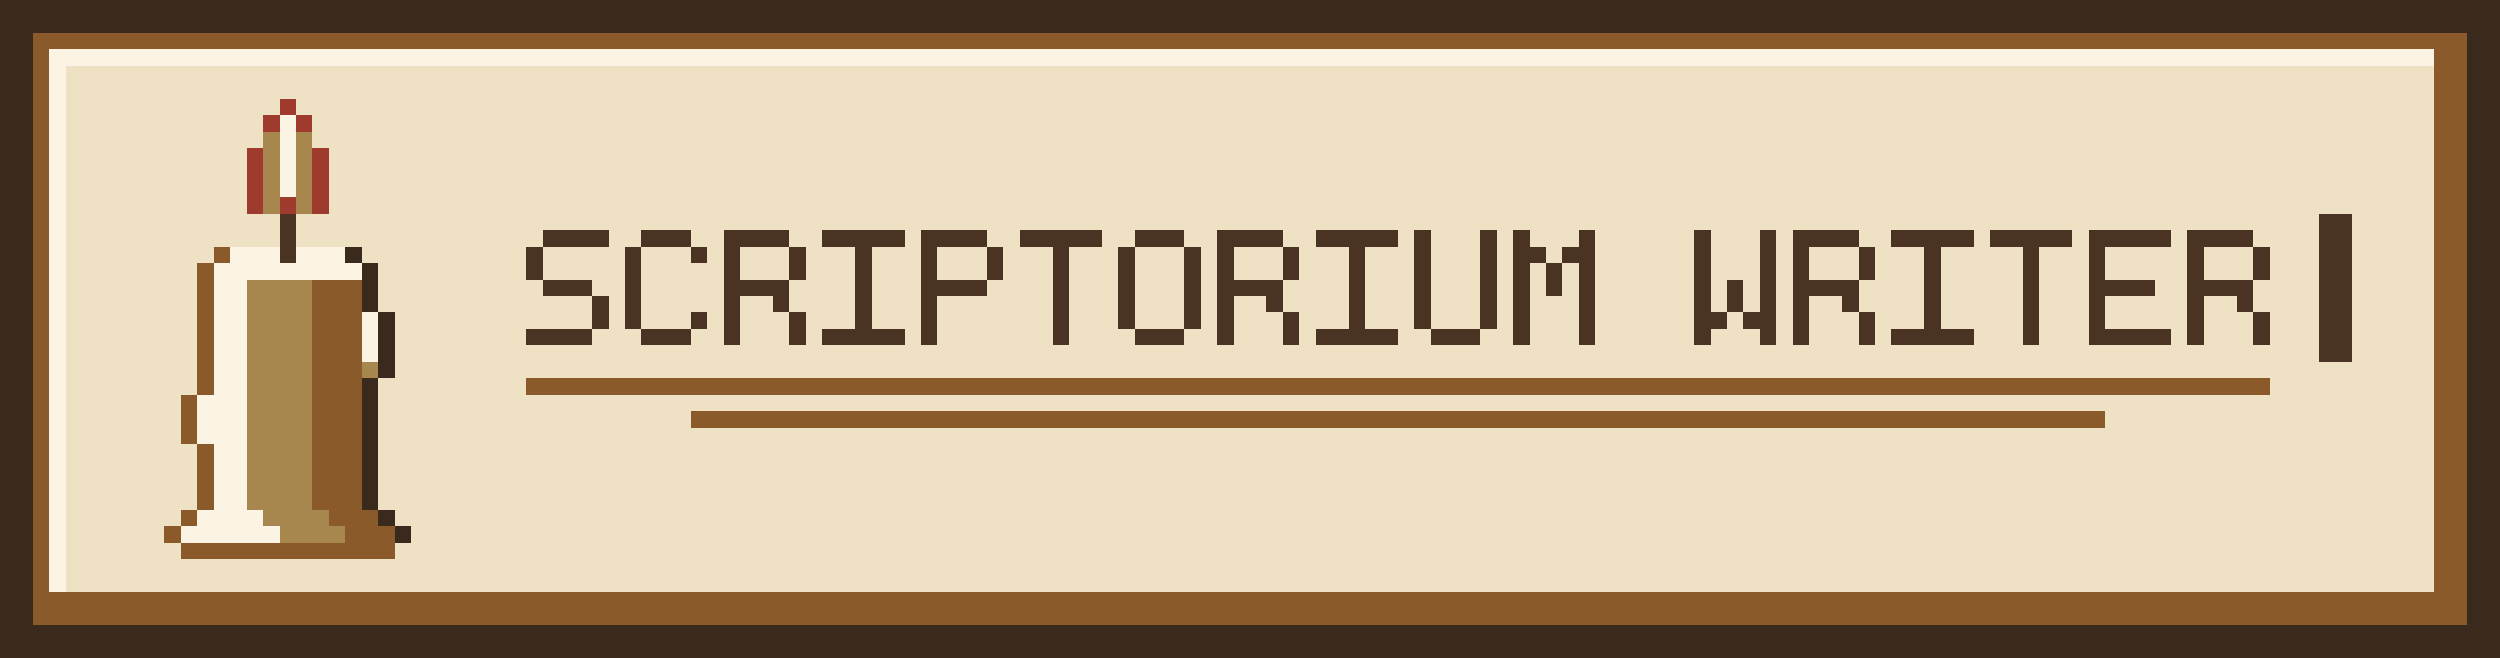
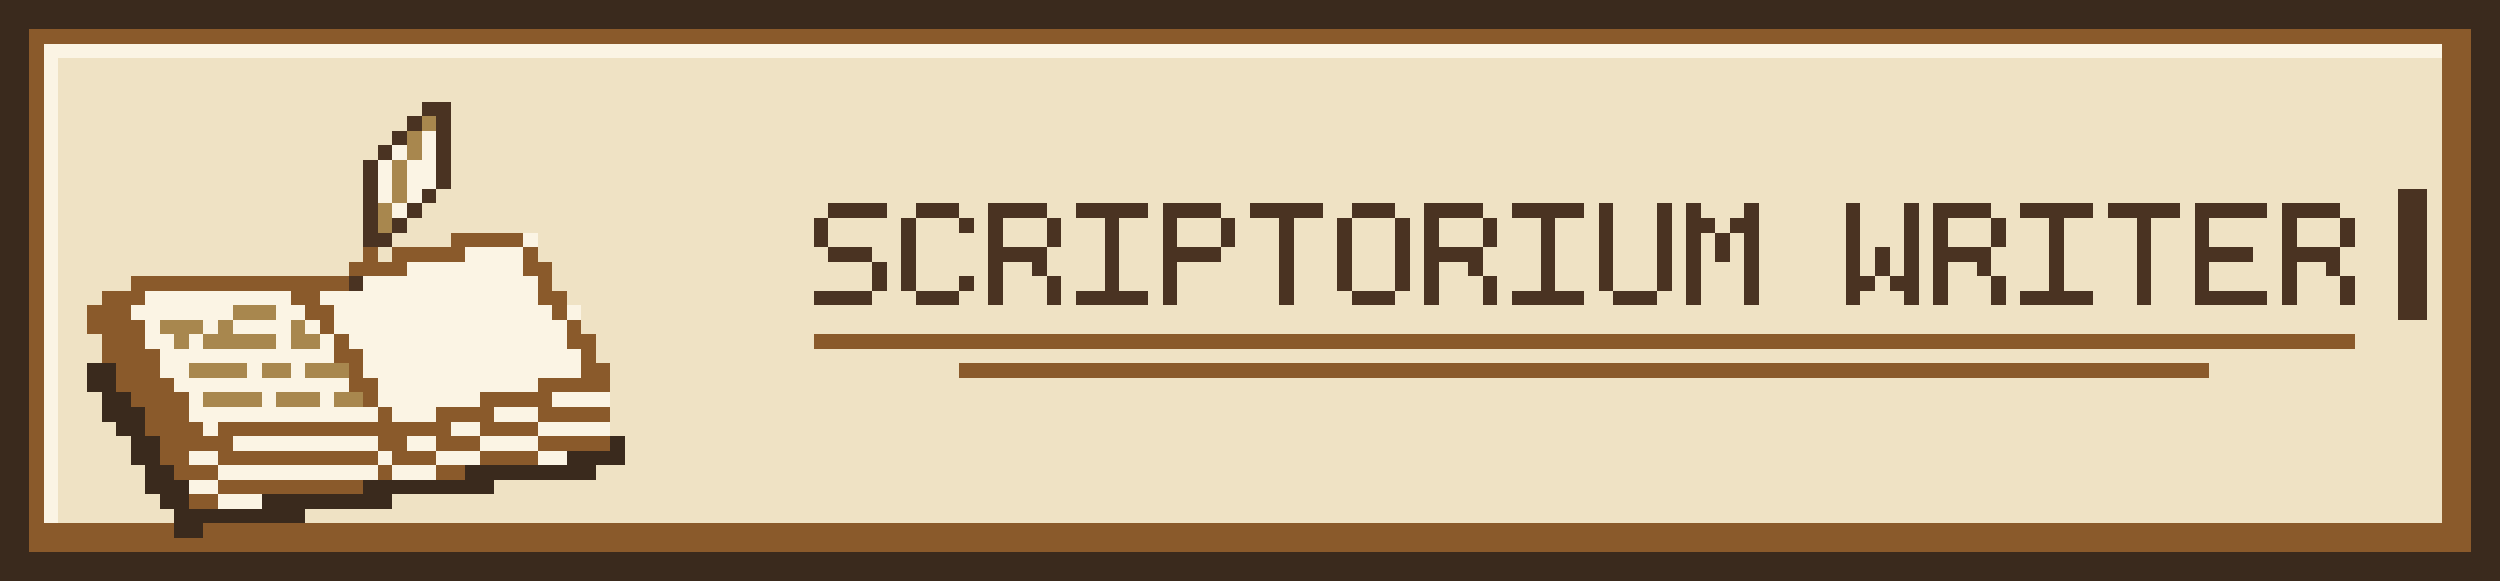
- <svg xmlns="http://www.w3.org/2000/svg" viewBox="0 0 152 40" width="912" height="240" shape-rendering="crispEdges" role="img" aria-label="Scriptorium Writer">
-   <path fill="#3a2a1d" d="M0 0h152v2h-152zM0 2h2v36h-2zM150 2h2v36h-2zM21 15h1v1h-1zM22 16h1v3h-1zM23 19h1v4h-1zM22 23h1v8h-1zM23 31h1v1h-1zM24 32h1v1h-1zM0 38h152v2h-152z" />
-   <path fill="#8a5a2b" d="M2 2h148v1h-148zM2 3h1v33h-1zM148 3h2v33h-2zM13 15h1v1h-1zM12 16h1v8h-1zM19 17h3v14h-3zM32 23h106v1h-106zM11 24h1v3h-1zM42 25h86v1h-86zM12 27h1v4h-1zM11 31h1v1h-1zM20 31h3v1h-3zM10 32h1v1h-1zM21 32h3v1h-3zM11 33h13v1h-13zM2 36h148v2h-148z" />
-   <path fill="#fbf4e4" d="M3 3h145v1h-145zM3 4h1v32h-1zM14 15h3v1h-3zM18 15h3v1h-3zM13 16h9v1h-9zM13 17h2v7h-2zM22 19h1v3h-1zM12 24h3v3h-3zM13 27h2v4h-2zM12 31h4v1h-4zM11 32h6v1h-6z" />
-   <path fill="#efe2c4" d="M4 4h144v9h-144zM4 13h13v2h-13zM18 13h130v1h-130zM18 14h15v1h-15zM37 14h2v1h-2zM42 14h2v1h-2zM48 14h2v1h-2zM55 14h1v1h-1zM60 14h2v1h-2zM67 14h2v1h-2zM72 14h2v1h-2zM78 14h2v1h-2zM85 14h1v1h-1zM87 14h3v6h-3zM91 14h1v6h-1zM93 14h3v1h-3zM97 14h6v7h-6zM104 14h3v3h-3zM108 14h1v7h-1zM113 14h2v1h-2zM120 14h1v1h-1zM126 14h1v1h-1zM132 14h1v1h-1zM137 14h11v1h-11zM4 15h9v1h-9zM22 15h10v1h-10zM33 15h5v2h-5zM39 15h3v1h-3zM43 15h1v1h-1zM45 15h3v2h-3zM49 15h3v2h-3zM53 15h3v5h-3zM57 15h3v2h-3zM61 15h3v2h-3zM65 15h3v5h-3zM69 15h3v5h-3zM73 15h1v5h-1zM75 15h3v2h-3zM79 15h3v2h-3zM83 15h3v5h-3zM94 15h1v1h-1zM110 15h3v2h-3zM114 15h3v2h-3zM118 15h5v5h-5zM124 15h3v6h-3zM128 15h5v2h-5zM134 15h3v2h-3zM138 15h10v2h-10zM4 16h8v8h-8zM23 16h9v1h-9zM39 16h5v3h-5zM93 16h1v2h-1zM95 16h1v2h-1zM23 17h10v1h-10zM36 17h2v1h-2zM48 17h4v2h-4zM60 17h4v1h-4zM78 17h4v2h-4zM104 17h1v2h-1zM106 17h1v2h-1zM113 17h4v2h-4zM131 17h2v1h-2zM137 17h11v2h-11zM23 18h13v1h-13zM37 18h1v2h-1zM45 18h2v1h-2zM57 18h7v3h-7zM75 18h2v1h-2zM93 18h3v3h-3zM110 18h2v1h-2zM128 18h5v2h-5zM134 18h2v1h-2zM24 19h12v1h-12zM39 19h3v1h-3zM43 19h1v1h-1zM45 19h3v2h-3zM49 19h3v1h-3zM75 19h3v2h-3zM79 19h3v1h-3zM105 19h1v1h-1zM110 19h3v2h-3zM114 19h3v1h-3zM134 19h3v2h-3zM138 19h10v2h-10zM24 20h8v1h-8zM36 20h3v1h-3zM42 20h2v1h-2zM49 20h1v1h-1zM55 20h1v1h-1zM65 20h4v1h-4zM72 20h2v1h-2zM79 20h1v1h-1zM85 20h2v1h-2zM90 20h2v1h-2zM104 20h3v1h-3zM114 20h1v1h-1zM120 20h3v1h-3zM132 20h1v1h-1zM24 21h124v2h-124zM23 23h9v1h-9zM138 23h10v1h-10zM4 24h7v3h-7zM23 24h125v1h-125zM23 25h19v1h-19zM128 25h20v1h-20zM23 26h125v5h-125zM4 27h8v4h-8zM4 31h7v1h-7zM24 31h124v1h-124zM4 32h6v1h-6zM25 32h123v1h-123zM4 33h7v1h-7zM24 33h124v1h-124zM4 34h144v2h-144z" />
-   <path fill="#4a3322" d="M17 13h1v3h-1zM33 14h4v1h-4zM39 14h3v1h-3zM44 14h4v1h-4zM50 14h5v1h-5zM56 14h4v1h-4zM62 14h5v1h-5zM69 14h3v1h-3zM74 14h4v1h-4zM80 14h5v1h-5zM86 14h1v6h-1zM90 14h1v6h-1zM92 14h1v1h-1zM96 14h1v1h-1zM103 14h1v5h-1zM107 14h1v5h-1zM109 14h4v1h-4zM115 14h5v1h-5zM121 14h5v1h-5zM127 14h5v1h-5zM133 14h4v1h-4zM32 15h1v2h-1zM38 15h1v5h-1zM42 15h1v1h-1zM44 15h1v2h-1zM48 15h1v2h-1zM52 15h1v5h-1zM56 15h1v2h-1zM60 15h1v2h-1zM64 15h1v6h-1zM68 15h1v5h-1zM72 15h1v5h-1zM74 15h1v2h-1zM78 15h1v2h-1zM82 15h1v5h-1zM92 15h2v1h-2zM95 15h2v1h-2zM109 15h1v2h-1zM113 15h1v2h-1zM117 15h1v5h-1zM123 15h1v6h-1zM127 15h1v2h-1zM133 15h1v2h-1zM137 15h1v2h-1zM92 16h1v5h-1zM94 16h1v2h-1zM96 16h1v5h-1zM33 17h3v1h-3zM44 17h4v1h-4zM56 17h4v1h-4zM74 17h4v1h-4zM105 17h1v2h-1zM109 17h4v1h-4zM127 17h4v1h-4zM133 17h4v1h-4zM36 18h1v2h-1zM44 18h1v3h-1zM47 18h1v1h-1zM56 18h1v3h-1zM74 18h1v3h-1zM77 18h1v1h-1zM109 18h1v3h-1zM112 18h1v1h-1zM127 18h1v2h-1zM133 18h1v3h-1zM136 18h1v1h-1zM42 19h1v1h-1zM48 19h1v2h-1zM78 19h1v2h-1zM103 19h2v1h-2zM106 19h2v1h-2zM113 19h1v2h-1zM137 19h1v2h-1zM32 20h4v1h-4zM39 20h3v1h-3zM50 20h5v1h-5zM69 20h3v1h-3zM80 20h5v1h-5zM87 20h3v1h-3zM103 20h1v1h-1zM107 20h1v1h-1zM115 20h5v1h-5zM127 20h5v1h-5z" />
-   <path fill="#a8874e" d="M15 17h4v14h-4zM22 22h1v1h-1zM16 31h4v1h-4zM17 32h4v1h-4z" />
-   <g opacity="1">
-     <path fill="#9e3b2e" d="M17 6h1v1h-1zM16 7h1v1h-1zM18 7h1v1h-1zM15 9h1v4h-1zM19 9h1v4h-1zM17 12h1v1h-1z" />
-     <path fill="#fbf4e4" d="M17 7h1v5h-1z" />
-     <path fill="#a8874e" d="M16 8h1v5h-1zM18 8h1v5h-1z" />
-     <animate attributeName="opacity" values="1;0;0;0" keyTimes="0;0.22;0.44;0.72" dur="1.05s" calcMode="discrete" repeatCount="indefinite" />
+ <svg xmlns="http://www.w3.org/2000/svg" viewBox="0 0 172 40" width="1032" height="240" shape-rendering="crispEdges" role="img" aria-label="Scriptorium Writer">
+   <defs>
+     <clipPath id="line0">
+       <rect x="24" y="18" width="0" height="4">
+         <animate attributeName="width" values="0;0;0;0;0;1;2;3;4;5;6;7;8;9;10;11;11;11;11;11;11;11;11;11;11;11;11;11;11;11;11;11;11;11;11;11;11;11;11;11;11;11;11;11;11;11;11;11;11;11;11;11;11;11;11;11;11;11;11;11;11;11;11;11;11;11;11;11;11;11;11;11;11;11;11;11;11;11;11;11;11;11;11;0;0;0;0;0;0;0;0;0;0;0;0;0;0;0;0;0;0;0" dur="8.67s" calcMode="discrete" repeatCount="indefinite" />
+       </rect>
+     </clipPath>
+     <clipPath id="line1">
+       <rect x="25" y="20" width="0" height="4">
+         <animate attributeName="width" values="0;0;0;0;0;0;0;0;0;0;0;0;0;0;0;0;0;0;0;0;0;0;0;0;1;2;3;4;5;6;7;8;9;10;11;11;11;11;11;11;11;11;11;11;11;11;11;11;11;11;11;11;11;11;11;11;11;11;11;11;11;11;11;11;11;11;11;11;11;11;11;11;11;11;11;11;11;11;11;11;11;11;11;0;0;0;0;0;0;0;0;0;0;0;0;0;0;0;0;0;0;0" dur="8.67s" calcMode="discrete" repeatCount="indefinite" />
+       </rect>
+     </clipPath>
+     <clipPath id="line2">
+       <rect x="26" y="22" width="0" height="4">
+         <animate attributeName="width" values="0;0;0;0;0;0;0;0;0;0;0;0;0;0;0;0;0;0;0;0;0;0;0;0;0;0;0;0;0;0;0;0;0;0;0;0;0;0;0;0;0;0;0;1;2;3;4;5;6;7;8;9;10;11;12;12;12;12;12;12;12;12;12;12;12;12;12;12;12;12;12;12;12;12;12;12;12;12;12;12;12;12;12;0;0;0;0;0;0;0;0;0;0;0;0;0;0;0;0;0;0;0" dur="8.67s" calcMode="discrete" repeatCount="indefinite" />
+       </rect>
+     </clipPath>
+     <clipPath id="line3">
+       <rect x="28" y="24" width="0" height="3">
+         <animate attributeName="width" values="0;0;0;0;0;0;0;0;0;0;0;0;0;0;0;0;0;0;0;0;0;0;0;0;0;0;0;0;0;0;0;0;0;0;0;0;0;0;0;0;0;0;0;0;0;0;0;0;0;0;0;0;0;0;0;0;0;0;0;0;0;0;0;1;2;3;4;5;6;7;8;9;10;11;11;11;11;11;11;11;11;11;11;0;0;0;0;0;0;0;0;0;0;0;0;0;0;0;0;0;0;0" dur="8.67s" calcMode="discrete" repeatCount="indefinite" />
+       </rect>
+     </clipPath>
+   </defs>
+   <path fill="#3a2a1d" d="M0 0h172v2h-172zM0 2h2v36h-2zM170 2h2v36h-2zM6 25h2v2h-2zM7 27h2v1h-2zM7 28h3v1h-3zM8 29h2v1h-2zM9 30h2v2h-2zM42 30h1v1h-1zM39 31h4v1h-4zM10 32h2v1h-2zM32 32h9v1h-9zM10 33h3v1h-3zM25 33h9v1h-9zM11 34h2v1h-2zM18 34h9v1h-9zM12 35h9v1h-9zM12 36h2v1h-2zM0 38h172v2h-172z" />
+   <path fill="#8a5a2b" d="M2 2h168v1h-168zM2 3h1v33h-1zM168 3h2v33h-2zM31 16h5v1h-5zM27 17h5v1h-5zM36 17h1v1h-1zM24 18h4v1h-4zM36 18h2v1h-2zM9 19h16v1h-16zM37 19h1v1h-1zM7 20h3v1h-3zM20 20h2v1h-2zM37 20h2v1h-2zM6 21h3v1h-3zM21 21h2v1h-2zM38 21h1v1h-1zM6 22h4v1h-4zM22 22h1v1h-1zM39 22h1v1h-1zM7 23h3v1h-3zM23 23h1v1h-1zM39 23h2v1h-2zM56 23h106v1h-106zM7 24h4v1h-4zM23 24h2v1h-2zM40 24h1v1h-1zM8 25h3v1h-3zM24 25h1v1h-1zM40 25h2v1h-2zM66 25h86v1h-86zM8 26h4v1h-4zM24 26h2v1h-2zM37 26h5v1h-5zM9 27h4v1h-4zM25 27h1v1h-1zM33 27h5v1h-5zM10 28h3v1h-3zM26 28h1v1h-1zM30 28h4v1h-4zM37 28h5v1h-5zM10 29h4v1h-4zM15 29h16v1h-16zM33 29h4v1h-4zM11 30h5v1h-5zM26 30h2v1h-2zM30 30h3v1h-3zM37 30h5v1h-5zM11 31h2v1h-2zM15 31h11v1h-11zM27 31h3v1h-3zM33 31h4v1h-4zM12 32h3v1h-3zM26 32h1v1h-1zM30 32h2v1h-2zM15 33h10v1h-10zM13 34h2v1h-2zM2 36h10v1h-10zM14 36h156v1h-156zM2 37h168v1h-168z" />
+   <path fill="#fbf4e4" d="M3 3h165v1h-165zM3 4h1v32h-1zM36 16h1v1h-1zM32 17h4v1h-4zM28 18h8v1h-8zM25 19h12v1h-12zM10 20h10v1h-10zM22 20h15v1h-15zM9 21h7v1h-7zM19 21h2v1h-2zM23 21h15v1h-15zM39 21h1v1h-1zM10 22h1v1h-1zM14 22h1v1h-1zM16 22h4v1h-4zM21 22h1v1h-1zM23 22h16v1h-16zM10 23h2v1h-2zM13 23h1v1h-1zM19 23h1v1h-1zM22 23h1v1h-1zM24 23h15v1h-15zM11 24h12v1h-12zM25 24h15v2h-15zM11 25h2v1h-2zM17 25h1v1h-1zM20 25h1v1h-1zM12 26h12v1h-12zM26 26h11v1h-11zM13 27h1v1h-1zM18 27h1v1h-1zM22 27h1v1h-1zM26 27h7v1h-7zM38 27h4v1h-4zM13 28h13v1h-13zM27 28h3v1h-3zM34 28h3v1h-3zM14 29h1v1h-1zM31 29h2v1h-2zM37 29h5v1h-5zM16 30h10v1h-10zM28 30h2v1h-2zM33 30h4v1h-4zM13 31h2v1h-2zM26 31h1v1h-1zM30 31h3v1h-3zM37 31h2v1h-2zM15 32h11v1h-11zM27 32h3v1h-3zM13 33h2v1h-2zM15 34h3v1h-3z" />
+   <path fill="#efe2c4" d="M4 4h164v10h-164zM4 14h53v1h-53zM61 14h2v1h-2zM66 14h2v1h-2zM72 14h2v1h-2zM79 14h1v1h-1zM84 14h2v1h-2zM91 14h2v1h-2zM96 14h2v1h-2zM102 14h2v1h-2zM109 14h1v1h-1zM111 14h3v6h-3zM115 14h1v6h-1zM117 14h3v1h-3zM121 14h6v7h-6zM128 14h3v3h-3zM132 14h1v7h-1zM137 14h2v1h-2zM144 14h1v1h-1zM150 14h1v1h-1zM156 14h1v1h-1zM161 14h7v1h-7zM4 15h52v1h-52zM57 15h5v2h-5zM63 15h3v1h-3zM67 15h1v1h-1zM69 15h3v2h-3zM73 15h3v2h-3zM77 15h3v5h-3zM81 15h3v2h-3zM85 15h3v2h-3zM89 15h3v5h-3zM93 15h3v5h-3zM97 15h1v5h-1zM99 15h3v2h-3zM103 15h3v2h-3zM107 15h3v5h-3zM118 15h1v1h-1zM134 15h3v2h-3zM138 15h3v2h-3zM142 15h5v5h-5zM148 15h3v6h-3zM152 15h5v2h-5zM158 15h3v2h-3zM162 15h6v2h-6zM4 16h27v1h-27zM37 16h19v1h-19zM63 16h5v3h-5zM117 16h1v2h-1zM119 16h1v2h-1zM4 17h23v1h-23zM37 17h20v1h-20zM60 17h2v1h-2zM72 17h4v2h-4zM84 17h4v1h-4zM102 17h4v2h-4zM128 17h1v2h-1zM130 17h1v2h-1zM137 17h4v2h-4zM155 17h2v1h-2zM161 17h7v2h-7zM4 18h20v1h-20zM38 18h22v2h-22zM61 18h1v2h-1zM69 18h2v1h-2zM81 18h7v3h-7zM99 18h2v1h-2zM117 18h3v3h-3zM134 18h2v1h-2zM152 18h5v2h-5zM158 18h2v1h-2zM4 19h5v1h-5zM63 19h3v1h-3zM67 19h1v1h-1zM69 19h3v2h-3zM73 19h3v1h-3zM99 19h3v2h-3zM103 19h3v1h-3zM129 19h1v1h-1zM134 19h3v2h-3zM138 19h3v1h-3zM158 19h3v2h-3zM162 19h6v2h-6zM4 20h3v1h-3zM39 20h17v1h-17zM60 20h3v1h-3zM66 20h2v1h-2zM73 20h1v1h-1zM79 20h1v1h-1zM89 20h4v1h-4zM96 20h2v1h-2zM103 20h1v1h-1zM109 20h2v1h-2zM114 20h2v1h-2zM128 20h3v1h-3zM138 20h1v1h-1zM144 20h3v1h-3zM156 20h1v1h-1zM4 21h2v2h-2zM40 21h128v2h-128zM4 23h3v2h-3zM41 23h15v1h-15zM162 23h6v1h-6zM41 24h127v1h-127zM4 25h2v2h-2zM42 25h24v1h-24zM152 25h16v1h-16zM42 26h126v4h-126zM4 27h3v2h-3zM4 29h4v1h-4zM4 30h5v2h-5zM43 30h125v2h-125zM4 32h6v2h-6zM41 32h127v1h-127zM34 33h134v1h-134zM4 34h7v1h-7zM27 34h141v1h-141zM4 35h8v1h-8zM21 35h147v1h-147z" />
+   <path fill="#4a3322" d="M57 14h4v1h-4zM63 14h3v1h-3zM68 14h4v1h-4zM74 14h5v1h-5zM80 14h4v1h-4zM86 14h5v1h-5zM93 14h3v1h-3zM98 14h4v1h-4zM104 14h5v1h-5zM110 14h1v6h-1zM114 14h1v6h-1zM116 14h1v1h-1zM120 14h1v1h-1zM127 14h1v5h-1zM131 14h1v5h-1zM133 14h4v1h-4zM139 14h5v1h-5zM145 14h5v1h-5zM151 14h5v1h-5zM157 14h4v1h-4zM56 15h1v2h-1zM62 15h1v5h-1zM66 15h1v1h-1zM68 15h1v2h-1zM72 15h1v2h-1zM76 15h1v5h-1zM80 15h1v2h-1zM84 15h1v2h-1zM88 15h1v6h-1zM92 15h1v5h-1zM96 15h1v5h-1zM98 15h1v2h-1zM102 15h1v2h-1zM106 15h1v5h-1zM116 15h2v1h-2zM119 15h2v1h-2zM133 15h1v2h-1zM137 15h1v2h-1zM141 15h1v5h-1zM147 15h1v6h-1zM151 15h1v2h-1zM157 15h1v2h-1zM161 15h1v2h-1zM116 16h1v5h-1zM118 16h1v2h-1zM120 16h1v5h-1zM57 17h3v1h-3zM68 17h4v1h-4zM80 17h4v1h-4zM98 17h4v1h-4zM129 17h1v2h-1zM133 17h4v1h-4zM151 17h4v1h-4zM157 17h4v1h-4zM60 18h1v2h-1zM68 18h1v3h-1zM71 18h1v1h-1zM80 18h1v3h-1zM98 18h1v3h-1zM101 18h1v1h-1zM133 18h1v3h-1zM136 18h1v1h-1zM151 18h1v2h-1zM157 18h1v3h-1zM160 18h1v1h-1zM66 19h1v1h-1zM72 19h1v2h-1zM102 19h1v2h-1zM127 19h2v1h-2zM130 19h2v1h-2zM137 19h1v2h-1zM161 19h1v2h-1zM56 20h4v1h-4zM63 20h3v1h-3zM74 20h5v1h-5zM93 20h3v1h-3zM104 20h5v1h-5zM111 20h3v1h-3zM127 20h1v1h-1zM131 20h1v1h-1zM139 20h5v1h-5zM151 20h5v1h-5z" />
+   <path fill="#a8874e" d="M16 21h3v1h-3zM11 22h3v1h-3zM15 22h1v1h-1zM20 22h1v1h-1zM12 23h1v1h-1zM14 23h5v1h-5zM20 23h2v1h-2zM13 25h4v1h-4zM18 25h2v1h-2zM21 25h3v1h-3zM14 27h4v1h-4zM19 27h3v1h-3zM23 27h2v1h-2z" />
+   <g clip-path="url(#line0)">
+     <path fill="#4a3322" d="M34 18h1v1h-1zM30 19h2v1h-2zM33 19h1v1h-1zM27 20h1v1h-1zM29 20h1v1h-1zM24 21h3v1h-3z" />
+   </g>
+   <g clip-path="url(#line1)">
+     <path fill="#4a3322" d="M35 20h1v1h-1zM31 21h1v1h-1zM33 21h2v1h-2zM28 22h3v1h-3zM25 23h2v1h-2z" />
+   </g>
+   <g clip-path="url(#line2)">
+     <path fill="#4a3322" d="M35 22h2v1h-2zM32 23h1v1h-1zM34 23h1v1h-1zM28 24h3v1h-3zM26 25h2v1h-2z" />
+   </g>
+   <g clip-path="url(#line3)">
+     <path fill="#4a3322" d="M35 24h1v1h-1zM32 25h3v1h-3zM28 26h3v1h-3z" />
  </g>
  <g opacity="0">
-     <path fill="#9e3b2e" d="M18 6h1v1h-1zM17 7h1v1h-1zM19 7h1v1h-1zM15 9h1v4h-1zM19 9h1v4h-1zM17 12h1v1h-1z" />
-     <path fill="#fbf4e4" d="M18 7h1v1h-1zM17 8h1v4h-1z" />
-     <path fill="#a8874e" d="M16 8h1v5h-1zM18 8h1v5h-1z" />
-     <animate attributeName="opacity" values="0;1;0;0" keyTimes="0;0.22;0.44;0.72" dur="1.05s" calcMode="discrete" repeatCount="indefinite" />
+     <path fill="#8a5a2b" d="M35 14h1v1h-1zM31 15h6v1h-6zM28 16h4v1h-4zM36 16h1v1h-1zM25 17h4v1h-4zM36 17h2v1h-2zM23 18h3v1h-3zM37 18h1v1h-1zM21 19h3v1h-3zM37 19h2v1h-2zM21 20h1v1h-1zM38 20h2v1h-2zM21 21h2v1h-2zM39 21h1v1h-1zM22 22h1v1h-1zM39 22h2v1h-2zM23 23h1v1h-1zM40 23h1v1h-1zM23 24h2v1h-2zM40 24h2v1h-2zM24 25h1v1h-1zM37 25h5v1h-5zM24 26h2v1h-2zM34 26h4v1h-4zM25 27h1v1h-1zM31 27h4v1h-4zM26 28h1v1h-1zM29 28h3v1h-3zM26 29h4v1h-4zM27 30h1v1h-1z" />
+     <path fill="#fbf4e4" d="M32 16h4v1h-4zM29 17h5v1h-5zM26 18h4v1h-4zM33 18h4v1h-4zM24 19h4v1h-4zM29 19h5v1h-5zM22 20h3v1h-3zM28 20h3v1h-3zM33 20h5v1h-5zM23 21h6v1h-6zM31 21h4v1h-4zM38 21h1v1h-1zM23 22h3v1h-3zM28 22h3v1h-3zM32 22h1v1h-1zM34 22h5v1h-5zM24 23h5v1h-5zM31 23h3v1h-3zM36 23h4v1h-4zM25 24h2v1h-2zM29 24h3v1h-3zM34 24h6v1h-6zM25 25h4v1h-4zM31 25h6v1h-6zM26 26h2v1h-2zM29 26h5v1h-5zM26 27h5v1h-5zM27 28h2v1h-2z" />
+     <path fill="#4a3322" d="M34 17h2v1h-2zM30 18h3v1h-3zM28 19h1v1h-1zM34 19h3v1h-3zM25 20h3v1h-3zM31 20h2v1h-2zM29 21h2v1h-2zM35 21h3v1h-3zM26 22h2v1h-2zM31 22h1v1h-1zM33 22h1v1h-1zM29 23h2v1h-2zM34 23h2v1h-2zM27 24h2v1h-2zM32 24h2v1h-2zM29 25h2v1h-2zM28 26h1v1h-1z" />
+     <animate attributeName="opacity" values="0;1;0" keyTimes="0;0.814;0.833" dur="8.67s" calcMode="discrete" repeatCount="indefinite" />
  </g>
  <g opacity="0">
-     <path fill="#9e3b2e" d="M17 6h1v1h-1zM16 8h1v1h-1zM18 8h1v1h-1zM15 10h1v3h-1zM19 10h1v3h-1zM17 12h1v1h-1z" />
-     <path fill="#fbf4e4" d="M17 7h1v5h-1z" />
-     <path fill="#a8874e" d="M16 9h1v4h-1zM18 9h1v4h-1z" />
-     <animate attributeName="opacity" values="0;0;1;0" keyTimes="0;0.22;0.44;0.72" dur="1.05s" calcMode="discrete" repeatCount="indefinite" />
+     <path fill="#8a5a2b" d="M31 13h5v1h-5zM29 14h3v1h-3zM35 14h2v1h-2zM27 15h2v1h-2zM36 15h1v1h-1zM25 16h3v1h-3zM36 16h2v1h-2zM24 17h2v1h-2zM37 17h1v1h-1zM22 18h3v1h-3zM37 18h2v1h-2zM21 19h2v1h-2zM38 19h2v1h-2zM21 20h1v1h-1zM39 20h1v1h-1zM21 21h2v1h-2zM39 21h2v1h-2zM22 22h1v1h-1zM40 22h1v1h-1zM23 23h1v1h-1zM37 23h5v1h-5zM23 24h2v1h-2zM35 24h3v1h-3zM24 25h1v1h-1zM33 25h2v1h-2zM24 26h2v1h-2zM31 26h3v1h-3zM25 27h1v1h-1zM30 27h2v1h-2zM26 28h1v1h-1zM28 28h3v1h-3zM26 29h3v1h-3zM27 30h1v1h-1z" />
+     <path fill="#fbf4e4" d="M32 14h3v1h-3zM29 15h4v1h-4zM35 15h1v1h-1zM28 16h3v1h-3zM32 16h4v1h-4zM26 17h3v1h-3zM31 17h2v1h-2zM36 17h1v1h-1zM25 18h2v1h-2zM28 18h3v1h-3zM32 18h5v1h-5zM23 19h2v1h-2zM27 19h2v1h-2zM31 19h3v1h-3zM37 19h1v1h-1zM22 20h3v1h-3zM26 20h2v1h-2zM29 20h3v1h-3zM33 20h6v1h-6zM23 21h4v1h-4zM28 21h2v1h-2zM31 21h3v1h-3zM35 21h4v1h-4zM23 22h3v1h-3zM27 22h2v1h-2zM30 22h2v1h-2zM34 22h6v1h-6zM24 23h4v1h-4zM29 23h2v1h-2zM32 23h5v1h-5zM25 24h2v1h-2zM28 24h2v1h-2zM31 24h4v1h-4zM25 25h3v1h-3zM30 25h3v1h-3zM26 26h5v1h-5zM26 27h4v1h-4zM27 28h1v1h-1z" />
+     <path fill="#4a3322" d="M33 15h2v1h-2zM31 16h1v1h-1zM29 17h2v1h-2zM33 17h3v1h-3zM27 18h1v1h-1zM31 18h1v1h-1zM25 19h2v1h-2zM29 19h2v1h-2zM34 19h3v1h-3zM25 20h1v1h-1zM28 20h1v1h-1zM32 20h1v1h-1zM27 21h1v1h-1zM30 21h1v1h-1zM34 21h1v1h-1zM26 22h1v1h-1zM29 22h1v1h-1zM32 22h2v1h-2zM28 23h1v1h-1zM31 23h1v1h-1zM27 24h1v1h-1zM30 24h1v1h-1zM28 25h2v1h-2z" />
+     <animate attributeName="opacity" values="0;1;0" keyTimes="0;0.833;0.843" dur="8.67s" calcMode="discrete" repeatCount="indefinite" />
  </g>
  <g opacity="0">
-     <path fill="#9e3b2e" d="M16 6h1v1h-1zM15 7h1v1h-1zM17 7h1v1h-1zM15 9h1v4h-1zM19 9h1v4h-1zM17 12h1v1h-1z" />
-     <path fill="#fbf4e4" d="M16 7h1v1h-1zM17 8h1v4h-1z" />
-     <path fill="#a8874e" d="M16 8h1v5h-1zM18 8h1v5h-1z" />
-     <animate attributeName="opacity" values="0;0;0;1" keyTimes="0;0.22;0.44;0.72" dur="1.05s" calcMode="discrete" repeatCount="indefinite" />
+     <path fill="#8a5a2b" d="M32 10h3v1h-3zM30 11h3v1h-3zM34 11h1v1h-1zM28 12h2v1h-2zM34 12h2v1h-2zM26 13h3v1h-3zM35 13h1v1h-1zM25 14h2v1h-2zM35 14h2v1h-2zM24 15h2v1h-2zM36 15h2v1h-2zM23 16h2v1h-2zM37 16h1v1h-1zM23 17h1v1h-1zM37 17h2v1h-2zM22 18h2v1h-2zM38 18h1v1h-1zM21 19h2v1h-2zM38 19h2v2h-2zM21 20h1v1h-1zM21 21h2v1h-2zM36 21h3v1h-3zM22 22h1v1h-1zM34 22h2v1h-2zM23 23h1v1h-1zM32 23h3v1h-3zM23 24h2v1h-2zM31 24h2v1h-2zM24 25h1v1h-1zM30 25h2v1h-2zM24 26h2v1h-2zM29 26h2v1h-2zM25 27h1v1h-1zM29 27h1v1h-1zM26 28h1v1h-1zM28 28h2v1h-2zM26 29h3v1h-3zM27 30h1v1h-1z" />
+     <path fill="#fbf4e4" d="M33 11h1v1h-1zM30 12h4v1h-4zM29 13h3v1h-3zM34 13h1v1h-1zM27 14h3v1h-3zM31 14h4v1h-4zM26 15h2v1h-2zM30 15h2v1h-2zM35 15h1v1h-1zM25 16h10v1h-10zM36 16h1v1h-1zM24 17h2v2h-2zM27 17h2v1h-2zM31 17h2v1h-2zM35 17h2v1h-2zM27 18h1v1h-1zM29 18h2v1h-2zM32 18h6v1h-6zM23 19h1v1h-1zM26 19h1v1h-1zM28 19h10v1h-10zM22 20h4v1h-4zM27 20h2v1h-2zM30 20h2v1h-2zM34 20h4v1h-4zM23 21h2v1h-2zM26 21h2v1h-2zM29 21h2v1h-2zM32 21h4v1h-4zM23 22h4v1h-4zM28 22h2v1h-2zM31 22h3v1h-3zM24 23h2v1h-2zM27 23h2v1h-2zM30 23h2v1h-2zM25 24h3v1h-3zM29 24h2v1h-2zM25 25h2v1h-2zM28 25h2v1h-2zM26 26h3v2h-3zM27 28h1v1h-1z" />
+     <path fill="#4a3322" d="M32 13h2v1h-2zM30 14h1v1h-1zM28 15h2v1h-2zM32 15h3v1h-3zM35 16h1v1h-1zM26 17h1v2h-1zM29 17h2v1h-2zM33 17h2v1h-2zM28 18h1v1h-1zM31 18h1v1h-1zM24 19h2v1h-2zM27 19h1v1h-1zM26 20h1v1h-1zM29 20h1v1h-1zM32 20h2v1h-2zM25 21h1v1h-1zM28 21h1v1h-1zM31 21h1v1h-1zM27 22h1v1h-1zM30 22h1v1h-1zM26 23h1v1h-1zM29 23h1v1h-1zM28 24h1v1h-1zM27 25h1v1h-1z" />
+     <animate attributeName="opacity" values="0;1;0" keyTimes="0;0.843;0.853" dur="8.67s" calcMode="discrete" repeatCount="indefinite" />
+   </g>
+   <g opacity="0">
+     <path fill="#8a5a2b" d="M29 8h3v1h-3zM27 9h3v1h-3zM31 9h2v1h-2zM26 10h2v1h-2zM32 10h2v1h-2zM25 11h2v1h-2zM33 11h1v1h-1zM24 12h2v1h-2zM33 12h2v1h-2zM24 13h1v1h-1zM34 13h1v1h-1zM23 14h2v1h-2zM34 14h2v1h-2zM23 15h1v1h-1zM35 15h2v1h-2zM22 16h2v1h-2zM36 16h1v1h-1zM22 17h1v1h-1zM36 17h2v1h-2zM21 18h2v1h-2zM35 18h3v1h-3zM21 19h1v2h-1zM33 19h3v1h-3zM32 20h2v1h-2zM21 21h2v1h-2zM31 21h2v1h-2zM22 22h1v1h-1zM30 22h2v1h-2zM23 23h1v1h-1zM30 23h1v1h-1zM23 24h2v1h-2zM29 24h2v1h-2zM24 25h1v1h-1zM29 25h1v1h-1zM24 26h2v1h-2zM28 26h2v1h-2zM25 27h1v1h-1zM28 27h1v1h-1zM26 28h3v1h-3zM26 29h2v1h-2zM27 30h1v1h-1z" />
+     <path fill="#fbf4e4" d="M30 9h1v1h-1zM28 10h4v1h-4zM27 11h2v1h-2zM31 11h2v1h-2zM26 12h7v1h-7zM25 13h2v1h-2zM28 13h2v1h-2zM31 13h1v1h-1zM33 13h1v1h-1zM25 14h1v1h-1zM27 14h2v1h-2zM30 14h3v1h-3zM24 15h4v1h-4zM29 15h3v1h-3zM33 15h2v1h-2zM24 16h1v1h-1zM26 16h1v1h-1zM28 16h3v1h-3zM32 16h4v1h-4zM23 17h1v2h-1zM25 17h1v2h-1zM27 17h2v1h-2zM30 17h6v1h-6zM27 18h4v1h-4zM32 18h3v1h-3zM22 19h1v1h-1zM24 19h3v1h-3zM28 19h2v1h-2zM31 19h2v1h-2zM22 20h3v1h-3zM26 20h1v1h-1zM28 20h1v1h-1zM30 20h2v1h-2zM23 21h1v1h-1zM25 21h1v1h-1zM27 21h2v1h-2zM30 21h1v1h-1zM23 22h3v1h-3zM27 22h3v1h-3zM24 23h1v1h-1zM26 23h1v1h-1zM28 23h2v1h-2zM25 24h4v1h-4zM25 25h2v1h-2zM28 25h1v1h-1zM26 26h2v2h-2z" />
+     <path fill="#4a3322" d="M29 11h2v1h-2zM27 13h1v1h-1zM30 13h1v1h-1zM32 13h1v1h-1zM26 14h1v1h-1zM29 14h1v1h-1zM33 14h1v1h-1zM28 15h1v1h-1zM32 15h1v1h-1zM25 16h1v1h-1zM27 16h1v1h-1zM31 16h1v1h-1zM24 17h1v2h-1zM26 17h1v2h-1zM29 17h1v1h-1zM31 18h1v1h-1zM23 19h1v1h-1zM27 19h1v2h-1zM30 19h1v1h-1zM25 20h1v1h-1zM29 20h1v2h-1zM24 21h1v1h-1zM26 21h1v2h-1zM25 23h1v1h-1zM27 23h1v1h-1zM27 25h1v1h-1z" />
+     <animate attributeName="opacity" values="0;1;0" keyTimes="0;0.853;0.863" dur="8.67s" calcMode="discrete" repeatCount="indefinite" />
+   </g>
+   <g opacity="0">
+     <path fill="#8a5a2b" d="M26 6h2v1h-2zM25 7h4v1h-4zM24 8h2v1h-2zM28 8h2v1h-2zM23 9h2v1h-2zM29 9h1v1h-1zM23 10h1v1h-1zM29 10h2v1h-2zM22 11h1v2h-1zM30 11h1v1h-1zM30 12h2v1h-2zM21 13h2v1h-2zM31 13h2v1h-2zM21 14h1v7h-1zM32 14h1v1h-1zM32 15h2v2h-2zM31 17h2v1h-2zM30 18h2v1h-2zM29 19h2v1h-2zM29 20h1v1h-1zM21 21h2v1h-2zM28 21h1v2h-1zM22 22h1v1h-1zM23 23h1v1h-1zM27 23h2v1h-2zM23 24h2v1h-2zM27 24h1v4h-1zM24 25h1v1h-1zM24 26h2v1h-2zM25 27h1v1h-1zM26 28h2v2h-2zM27 30h1v1h-1z" />
+     <path fill="#fbf4e4" d="M26 8h2v1h-2zM25 9h4v1h-4zM24 10h5v1h-5zM23 11h7v2h-7zM23 13h8v1h-8zM22 14h10v3h-10zM22 17h9v1h-9zM22 18h8v1h-8zM22 19h7v2h-7zM23 21h5v2h-5zM24 23h3v1h-3zM25 24h2v2h-2zM26 26h1v2h-1z" />
+     <animate attributeName="opacity" values="0;1;0" keyTimes="0;0.863;0.873" dur="8.67s" calcMode="discrete" repeatCount="indefinite" />
+   </g>
+   <g opacity="0">
+     <path fill="#8a5a2b" d="M22 5h1v1h-1zM21 6h3v1h-3zM21 7h1v1h-1zM23 7h1v1h-1zM20 8h2v1h-2zM23 8h2v1h-2zM20 9h1v1h-1zM24 9h1v1h-1zM19 10h2v1h-2zM24 10h2v1h-2zM19 11h1v3h-1zM25 11h2v1h-2zM26 12h1v1h-1zM26 13h2v1h-2zM19 14h2v1h-2zM27 14h1v1h-1zM20 15h1v3h-1zM27 15h2v2h-2zM27 17h1v1h-1zM20 18h2v1h-2zM26 18h2v1h-2zM21 19h1v2h-1zM26 19h1v1h-1zM25 20h2v1h-2zM21 21h2v1h-2zM25 21h1v3h-1zM22 22h1v1h-1zM23 23h1v1h-1zM23 24h4v1h-4zM24 25h1v1h-1zM26 25h1v1h-1zM24 26h3v1h-3zM25 27h2v1h-2zM26 28h2v2h-2zM27 30h1v1h-1z" />
+     <path fill="#fbf4e4" d="M22 7h1v2h-1zM21 9h3v2h-3zM20 11h5v1h-5zM20 12h6v2h-6zM21 14h6v4h-6zM22 18h4v2h-4zM22 20h3v1h-3zM23 21h2v2h-2zM24 23h1v1h-1zM25 25h1v1h-1z" />
+     <animate attributeName="opacity" values="0;1;0" keyTimes="0;0.873;0.882" dur="8.67s" calcMode="discrete" repeatCount="indefinite" />
+   </g>
+   <g opacity="0">
+     <path fill="#8a5a2b" d="M13 9h1v1h-1zM13 10h2v2h-2zM13 12h3v1h-3zM14 13h2v1h-2zM15 14h2v1h-2zM15 15h3v1h-3zM16 16h2v1h-2zM17 17h2v1h-2zM18 18h3v1h-3zM18 19h4v1h-4zM19 20h1v2h-1zM21 20h1v1h-1zM21 21h2v1h-2zM19 22h2v1h-2zM22 22h1v1h-1zM20 23h1v1h-1zM23 23h1v1h-1zM21 24h1v1h-1zM23 24h2v1h-2zM21 25h2v1h-2zM24 25h1v1h-1zM22 26h4v1h-4zM23 27h3v1h-3zM25 28h2v1h-2zM26 29h2v1h-2zM27 30h1v1h-1z" />
+     <path fill="#fbf4e4" d="M16 17h1v1h-1zM17 18h1v1h-1zM18 20h1v1h-1zM20 20h1v2h-1zM21 22h1v1h-1zM23 22h1v1h-1zM21 23h2v1h-2zM22 24h1v1h-1zM23 25h1v1h-1zM26 27h1v1h-1z" />
+     <animate attributeName="opacity" values="0;1;0" keyTimes="0;0.882;0.892" dur="8.67s" calcMode="discrete" repeatCount="indefinite" />
+   </g>
+   <g opacity="0">
+     <path fill="#8a5a2b" d="M9 14h2v1h-2zM9 15h3v1h-3zM10 16h1v1h-1zM12 16h2v1h-2zM11 17h1v1h-1zM14 17h3v1h-3zM11 18h2v1h-2zM16 18h3v1h-3zM12 19h1v1h-1zM19 19h3v1h-3zM12 20h2v1h-2zM21 20h1v1h-1zM13 21h1v1h-1zM22 21h1v2h-1zM14 22h1v2h-1zM23 23h1v1h-1zM15 24h2v1h-2zM23 24h2v1h-2zM16 25h2v1h-2zM24 25h1v1h-1zM18 26h2v1h-2zM24 26h2v1h-2zM20 27h3v1h-3zM25 27h1v1h-1zM22 28h3v1h-3zM26 28h1v1h-1zM25 29h3v1h-3zM27 30h1v1h-1z" />
+     <path fill="#fbf4e4" d="M11 16h1v1h-1zM13 17h1v1h-1zM15 18h1v1h-1zM14 19h2v1h-2zM18 19h1v1h-1zM14 20h1v1h-1zM19 20h2v1h-2zM16 21h1v1h-1zM19 21h1v2h-1zM15 22h1v1h-1zM21 22h1v1h-1zM23 22h1v1h-1zM17 23h2v1h-2zM19 24h2v1h-2zM18 25h2v1h-2zM22 25h1v1h-1zM20 26h2v1h-2zM23 27h1v1h-1zM26 27h1v1h-1zM25 28h1v1h-1z" />
+     <path fill="#a8874e" d="M12 17h1v1h-1zM13 18h2v1h-2zM13 19h1v1h-1zM16 19h2v1h-2zM15 20h4v1h-4zM14 21h2v1h-2zM17 21h2v1h-2zM20 21h2v1h-2zM16 22h3v1h-3zM20 22h1v1h-1zM15 23h2v1h-2zM19 23h4v1h-4zM17 24h2v1h-2zM21 24h2v1h-2zM20 25h2v1h-2zM23 25h1v1h-1zM22 26h2v1h-2zM24 27h1v1h-1z" />
+     <animate attributeName="opacity" values="0;1;0" keyTimes="0;0.892;0.902" dur="8.67s" calcMode="discrete" repeatCount="indefinite" />
+   </g>
+   <g opacity="0">
+     <path fill="#8a5a2b" d="M7 18h7v1h-7zM8 19h1v1h-1zM13 19h8v1h-8zM8 20h2v1h-2zM20 20h2v1h-2zM9 21h1v1h-1zM21 21h2v1h-2zM9 22h2v1h-2zM22 22h1v1h-1zM10 23h2v1h-2zM23 23h1v1h-1zM11 24h1v1h-1zM23 24h2v1h-2zM11 25h2v1h-2zM24 25h1v1h-1zM12 26h1v1h-1zM24 26h2v1h-2zM12 27h2v1h-2zM25 27h1v1h-1zM13 28h7v1h-7zM26 28h1v1h-1zM19 29h9v1h-9zM26 30h2v1h-2z" />
+     <path fill="#fbf4e4" d="M9 19h4v1h-4zM10 20h1v1h-1zM13 20h7v1h-7zM10 21h3v1h-3zM14 21h1v1h-1zM19 21h1v1h-1zM11 22h1v1h-1zM13 22h1v1h-1zM16 22h5v1h-5zM23 22h1v1h-1zM12 23h4v1h-4zM19 23h1v1h-1zM12 24h1v1h-1zM17 24h1v1h-1zM19 24h4v1h-4zM13 25h6v1h-6zM20 25h1v1h-1zM13 26h1v1h-1zM18 26h1v1h-1zM22 26h2v1h-2zM14 27h9v1h-9zM26 27h1v1h-1zM20 28h6v1h-6z" />
+     <path fill="#a8874e" d="M11 20h2v1h-2zM13 21h1v1h-1zM15 21h4v1h-4zM20 21h1v1h-1zM12 22h1v1h-1zM14 22h2v1h-2zM21 22h1v1h-1zM16 23h3v1h-3zM20 23h3v1h-3zM13 24h4v1h-4zM18 24h1v1h-1zM19 25h1v1h-1zM21 25h3v1h-3zM14 26h4v1h-4zM19 26h3v1h-3zM23 27h2v1h-2z" />
+     <animate attributeName="opacity" values="0;1;0" keyTimes="0;0.902;0.922" dur="8.67s" calcMode="discrete" repeatCount="indefinite" />
+   </g>
+   <g transform="translate(24 7)">
+     <path fill="#4a3322" d="M5 0h2v1h-2zM4 1h1v1h-1zM6 1h1v5h-1zM3 2h1v1h-1zM2 3h1v1h-1zM1 4h1v5h-1zM5 6h1v1h-1zM4 7h1v1h-1zM3 8h1v1h-1zM1 9h2v1h-2zM0 12h1v1h-1z" />
+     <path fill="#a8874e" d="M5 1h1v1h-1zM4 2h1v2h-1zM3 4h1v3h-1zM2 7h1v2h-1z" />
+     <path fill="#fbf4e4" d="M5 2h1v2h-1zM3 3h1v1h-1zM2 4h1v3h-1zM4 4h2v2h-2zM4 6h1v1h-1zM3 7h1v1h-1z" />
+     <path fill="#8a5a2b" d="M1 10h1v1h-1zM0 11h1v1h-1z" />
+     <animateTransform attributeName="transform" type="translate" values="24 7;24 7;24 7;24 8;24 8;24 9;25 9;26 9;27 8;28 7;29 8;30 7;31 7;32 6;33 7;34 6;33 6;31 4;30 4;30 4;28 6;27 8;25 10;25 10;25 11;26 11;27 9;28 10;29 10;30 10;31 9;32 8;33 9;34 9;35 8;34 8;32 6;31 6;31 6;29 8;28 10;26 12;26 12;26 13;27 13;28 12;29 12;30 12;31 10;32 11;33 10;34 11;35 10;36 10;37 9;36 9;34 7;33 7;33 7;31 9;30 11;28 13;28 13;28 14;29 14;30 14;31 12;32 13;33 13;34 13;35 12;36 11;37 11;38 11;38 11;39 9;39 9;40 9;42 8;43 7;44 7;44 7;44 7;44 7;44 7;44 7;44 7;44 7;44 7;44 7;43 7;42 7;40 7;38 7;35 7;33 7;30 7;28 7;26 7;25 7;24 7;24 7" dur="8.67s" calcMode="discrete" repeatCount="indefinite" />
  </g>
  <g>
-     <path fill="#4a3322" d="M141 13h2v9h-2z" />
+     <path fill="#4a3322" d="M165 13h2v9h-2z" />
    <animate attributeName="opacity" values="1;0" keyTimes="0;0.5" dur="1.1s" calcMode="discrete" repeatCount="indefinite" />
  </g>
</svg>
